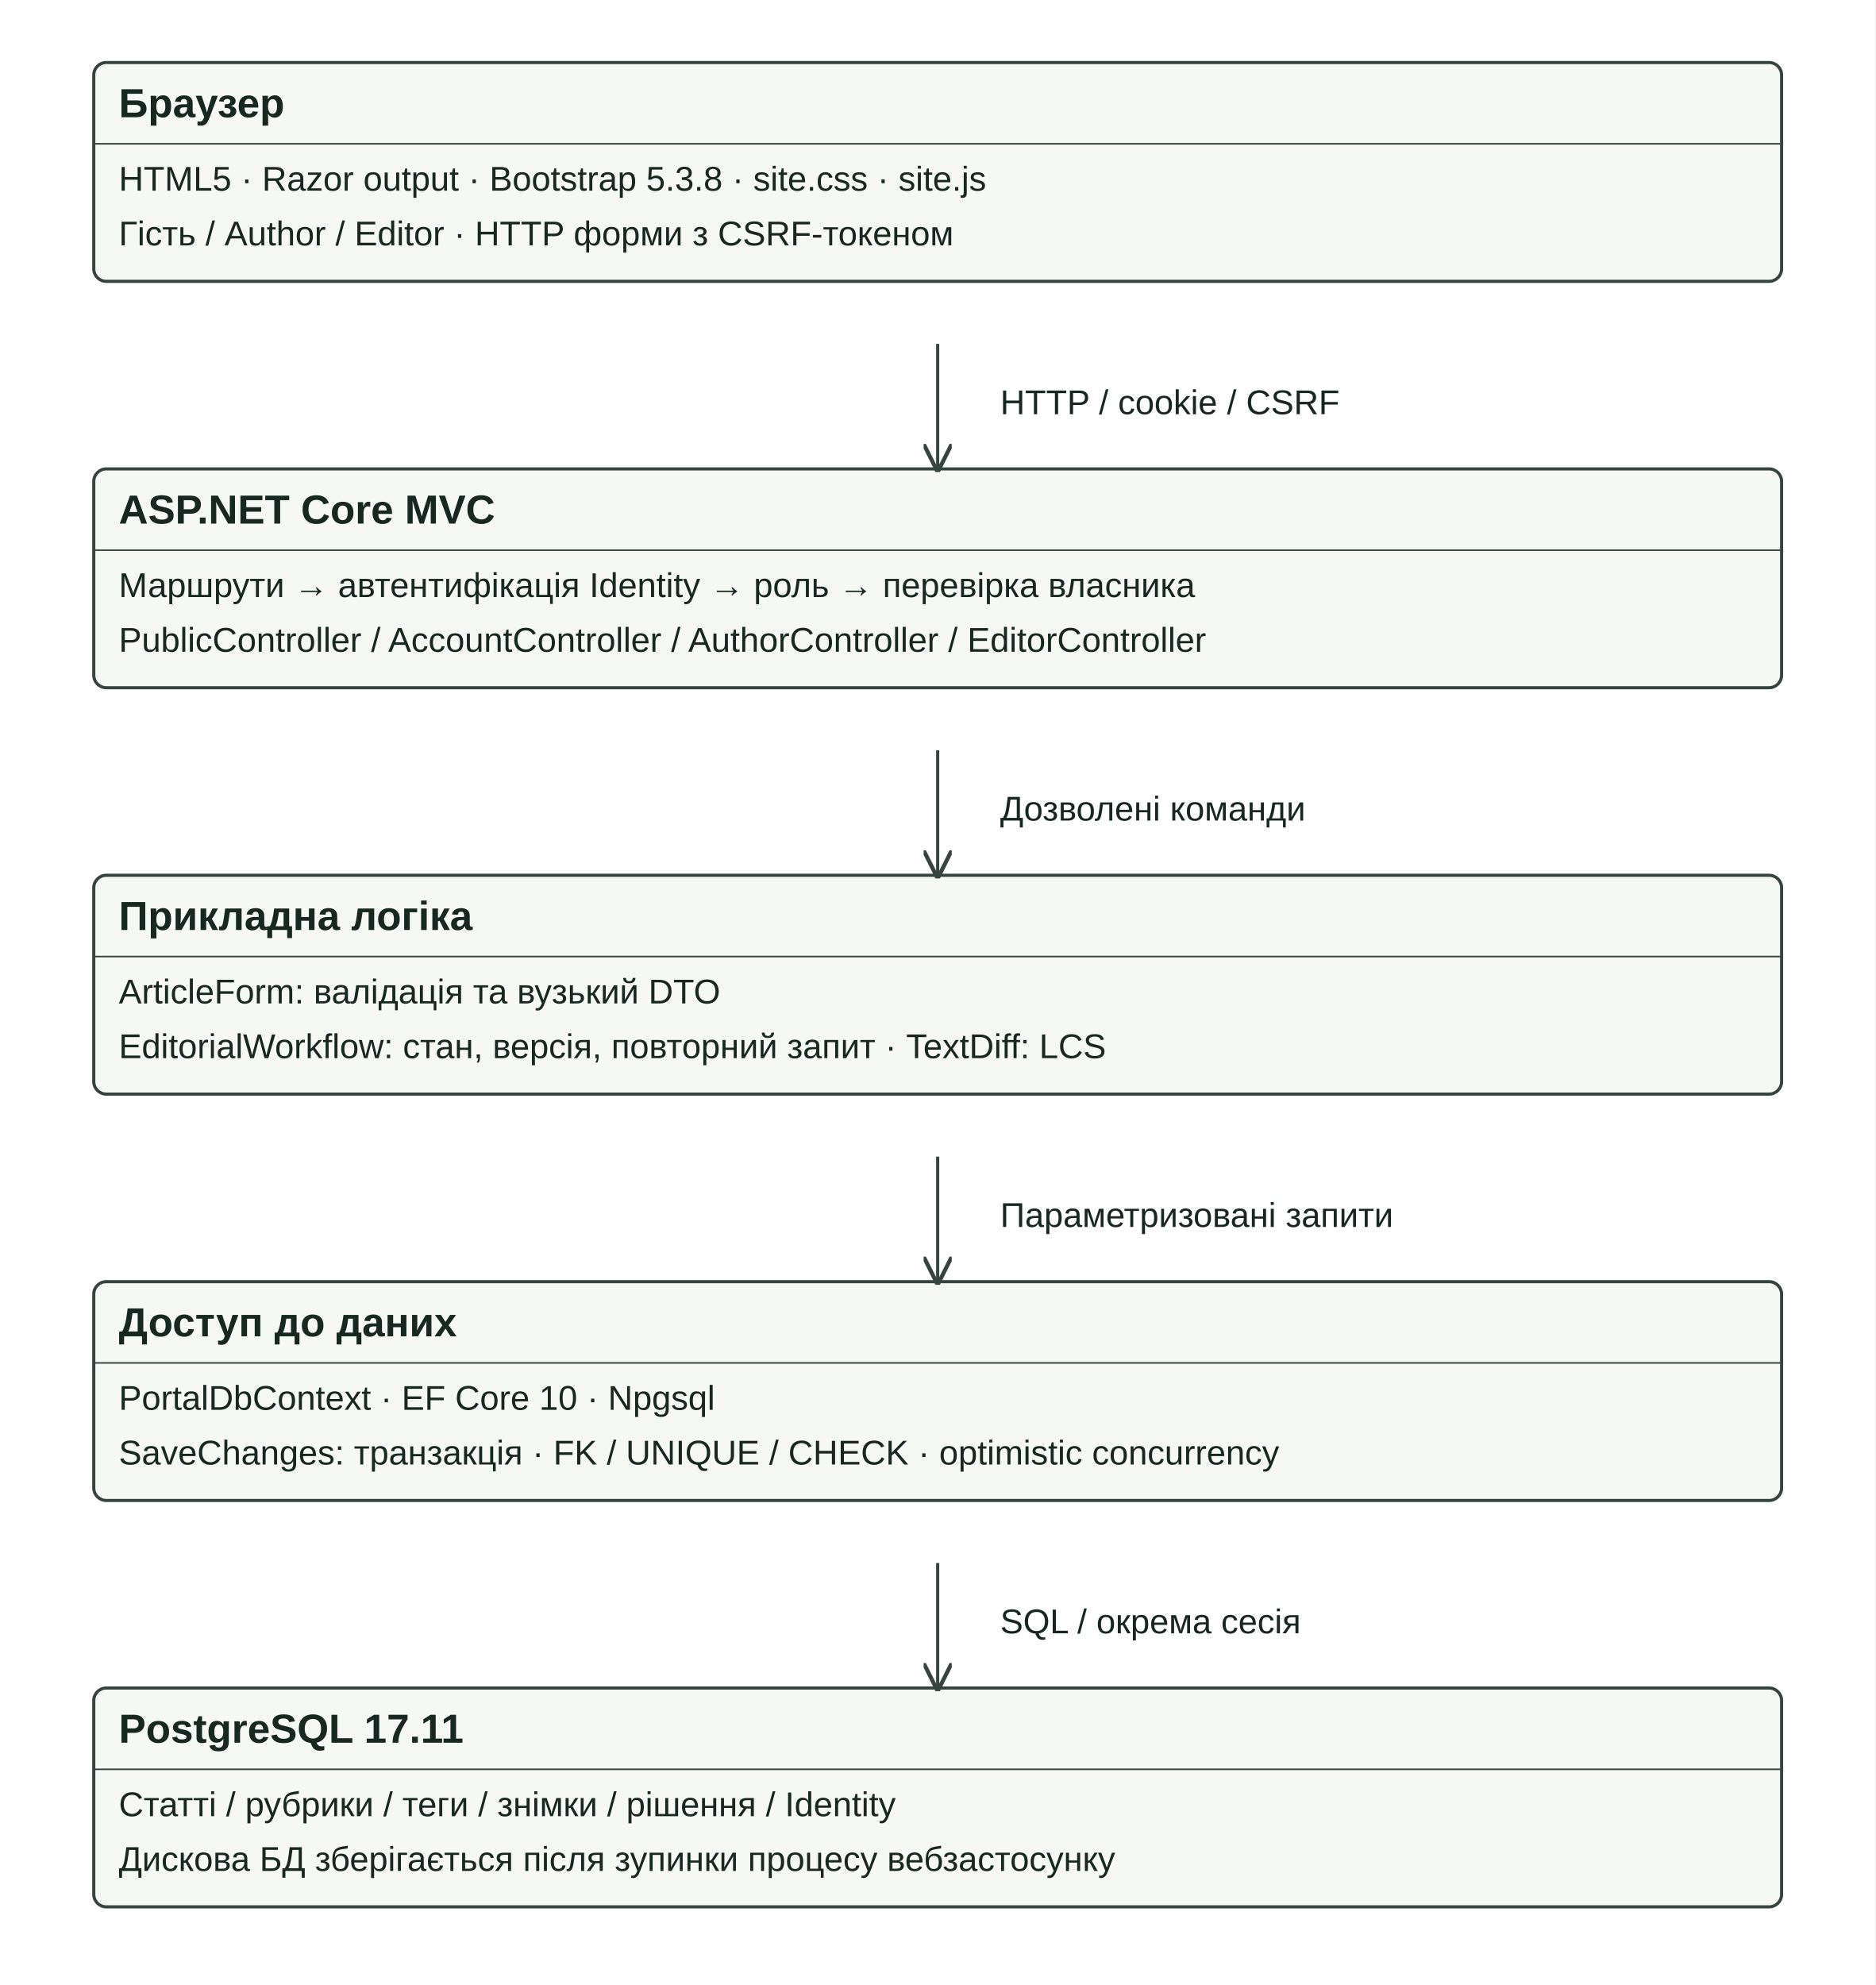
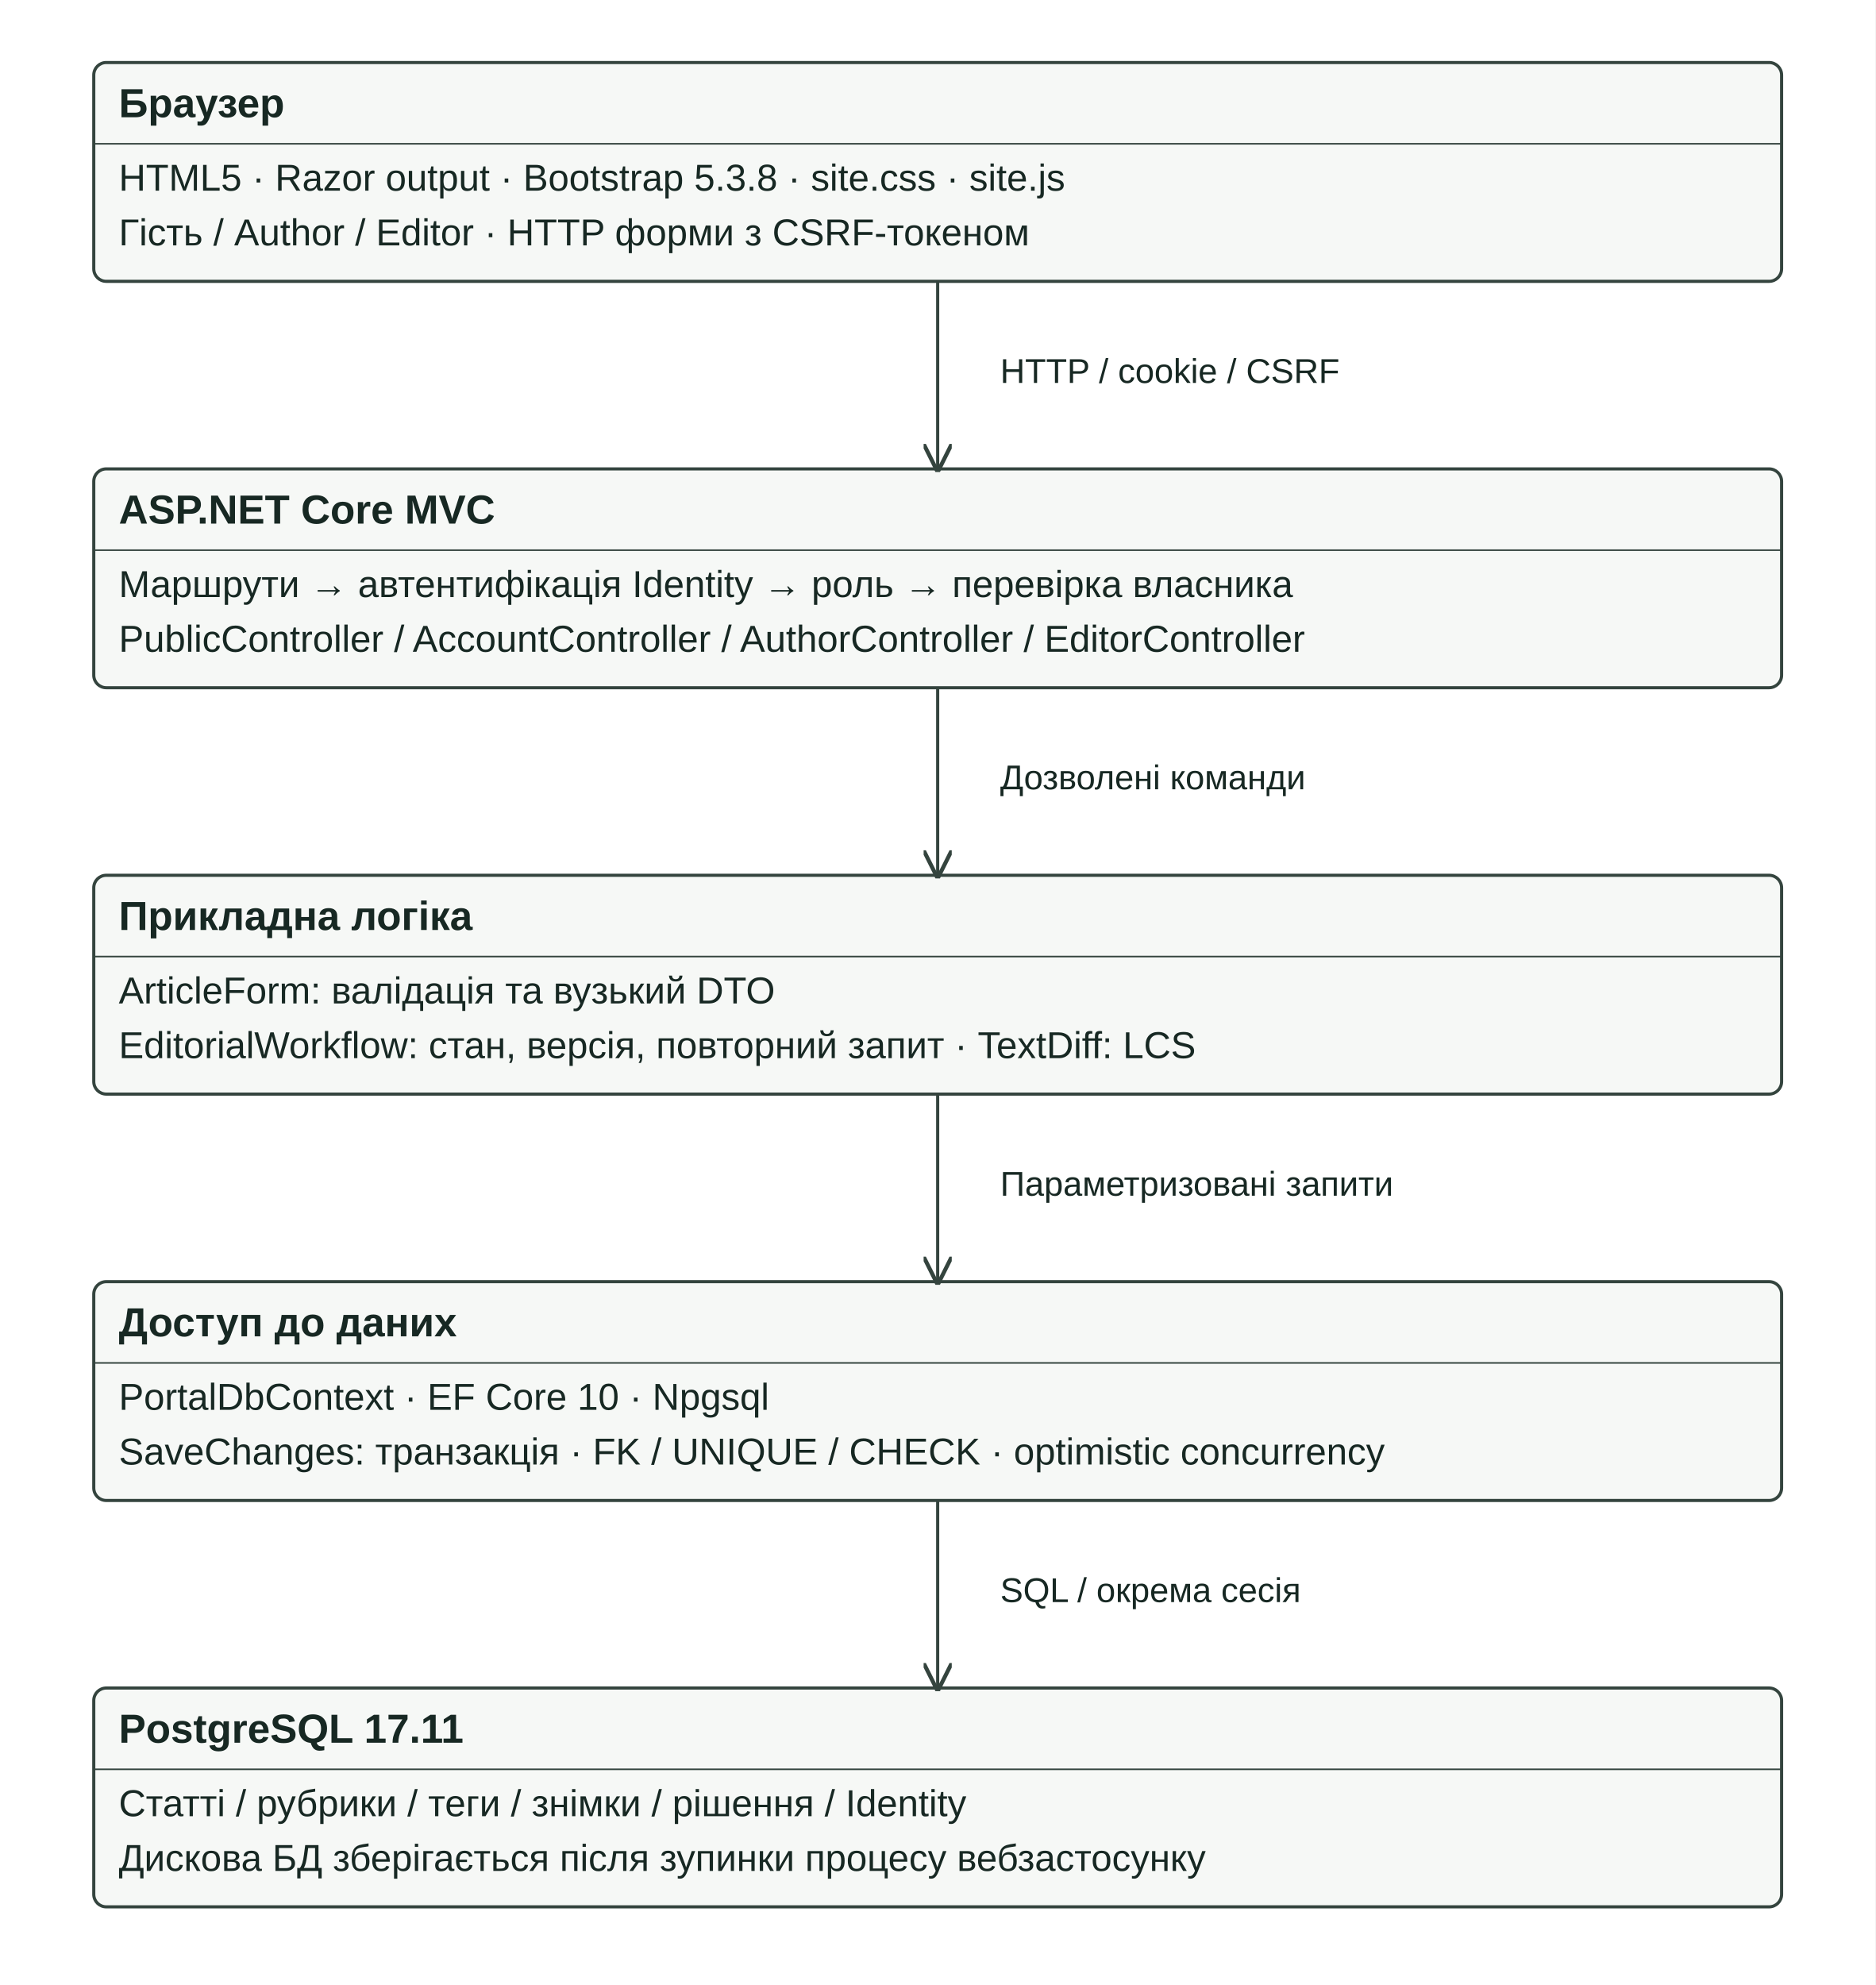
<svg xmlns="http://www.w3.org/2000/svg" width="1200" height="1270" viewBox="0 0 1200 1270">
  <defs>
    <marker id="arrow" markerWidth="9" markerHeight="9" refX="8" refY="4.5" orient="auto">
      <path d="M0 0L9 4.5L0 9" fill="none" stroke="#34443e" stroke-width="1.3" />
    </marker>
  </defs>
  <rect width="100%" height="100%" fill="white" />
  <rect x="60" y="40" width="1080" height="140" rx="8" fill="#f6f8f6" stroke="#34443e" stroke-width="2" />
  <path d="M60 92H1140" stroke="#34443e" />
  <text x="76" y="75" font-family="Arial" font-size="26" fill="#172823" text-anchor="start" font-weight="700">Браузер</text>
-   <text x="76" y="122" font-family="Arial" font-size="22" fill="#172823" text-anchor="start" font-weight="400">HTML5 · Razor output · Bootstrap 5.3.8 · site.css · site.js</text>
-   <text x="76" y="157" font-family="Arial" font-size="22" fill="#172823" text-anchor="start" font-weight="400">Гість / Author / Editor · HTTP форми з CSRF-токеном</text>
+   <text x="76" y="122" font-family="Arial" font-size="24" fill="#172823" text-anchor="start" font-weight="400">HTML5 · Razor output · Bootstrap 5.3.8 · site.css · site.js</text>
+   <text x="76" y="157" font-family="Arial" font-size="24" fill="#172823" text-anchor="start" font-weight="400">Гість / Author / Editor · HTTP форми з CSRF-токеном</text>
  <rect x="60" y="300" width="1080" height="140" rx="8" fill="#f6f8f6" stroke="#34443e" stroke-width="2" />
  <path d="M60 352H1140" stroke="#34443e" />
  <text x="76" y="335" font-family="Arial" font-size="26" fill="#172823" text-anchor="start" font-weight="700">ASP.NET Core MVC</text>
-   <text x="76" y="382" font-family="Arial" font-size="22" fill="#172823" text-anchor="start" font-weight="400">Маршрути → автентифікація Identity → роль → перевірка власника</text>
-   <text x="76" y="417" font-family="Arial" font-size="22" fill="#172823" text-anchor="start" font-weight="400">PublicController / AccountController / AuthorController / EditorController</text>
+   <text x="76" y="382" font-family="Arial" font-size="24" fill="#172823" text-anchor="start" font-weight="400">Маршрути → автентифікація Identity → роль → перевірка власника</text>
+   <text x="76" y="417" font-family="Arial" font-size="24" fill="#172823" text-anchor="start" font-weight="400">PublicController / AccountController / AuthorController / EditorController</text>
  <rect x="60" y="560" width="1080" height="140" rx="8" fill="#f6f8f6" stroke="#34443e" stroke-width="2" />
  <path d="M60 612H1140" stroke="#34443e" />
  <text x="76" y="595" font-family="Arial" font-size="26" fill="#172823" text-anchor="start" font-weight="700">Прикладна логіка</text>
-   <text x="76" y="642" font-family="Arial" font-size="22" fill="#172823" text-anchor="start" font-weight="400">ArticleForm: валідація та вузький DTO</text>
-   <text x="76" y="677" font-family="Arial" font-size="22" fill="#172823" text-anchor="start" font-weight="400">EditorialWorkflow: стан, версія, повторний запит · TextDiff: LCS</text>
+   <text x="76" y="642" font-family="Arial" font-size="24" fill="#172823" text-anchor="start" font-weight="400">ArticleForm: валідація та вузький DTO</text>
+   <text x="76" y="677" font-family="Arial" font-size="24" fill="#172823" text-anchor="start" font-weight="400">EditorialWorkflow: стан, версія, повторний запит · TextDiff: LCS</text>
  <rect x="60" y="820" width="1080" height="140" rx="8" fill="#f6f8f6" stroke="#34443e" stroke-width="2" />
  <path d="M60 872H1140" stroke="#34443e" />
  <text x="76" y="855" font-family="Arial" font-size="26" fill="#172823" text-anchor="start" font-weight="700">Доступ до даних</text>
-   <text x="76" y="902" font-family="Arial" font-size="22" fill="#172823" text-anchor="start" font-weight="400">PortalDbContext · EF Core 10 · Npgsql</text>
-   <text x="76" y="937" font-family="Arial" font-size="22" fill="#172823" text-anchor="start" font-weight="400">SaveChanges: транзакція · FK / UNIQUE / CHECK · optimistic concurrency</text>
+   <text x="76" y="902" font-family="Arial" font-size="24" fill="#172823" text-anchor="start" font-weight="400">PortalDbContext · EF Core 10 · Npgsql</text>
+   <text x="76" y="937" font-family="Arial" font-size="24" fill="#172823" text-anchor="start" font-weight="400">SaveChanges: транзакція · FK / UNIQUE / CHECK · optimistic concurrency</text>
  <rect x="60" y="1080" width="1080" height="140" rx="8" fill="#f6f8f6" stroke="#34443e" stroke-width="2" />
  <path d="M60 1132H1140" stroke="#34443e" />
  <text x="76" y="1115" font-family="Arial" font-size="26" fill="#172823" text-anchor="start" font-weight="700">PostgreSQL 17.11</text>
-   <text x="76" y="1162" font-family="Arial" font-size="22" fill="#172823" text-anchor="start" font-weight="400">Статті / рубрики / теги / знімки / рішення / Identity</text>
-   <text x="76" y="1197" font-family="Arial" font-size="22" fill="#172823" text-anchor="start" font-weight="400">Дискова БД зберігається після зупинки процесу вебзастосунку</text>
-   <polyline points="600,220 600,300" fill="none" stroke="#34443e" stroke-width="2" marker-end="url(#arrow)" />
-   <rect x="636" y="242" width="240" height="30" fill="white" />
-   <text x="640" y="265" font-family="Arial" font-size="22" fill="#172823" text-anchor="start" font-weight="400">HTTP / cookie / CSRF</text>
-   <polyline points="600,480 600,560" fill="none" stroke="#34443e" stroke-width="2" marker-end="url(#arrow)" />
-   <rect x="636" y="502" width="204" height="30" fill="white" />
-   <text x="640" y="525" font-family="Arial" font-size="22" fill="#172823" text-anchor="start" font-weight="400">Дозволені команди</text>
-   <polyline points="600,740 600,820" fill="none" stroke="#34443e" stroke-width="2" marker-end="url(#arrow)" />
-   <rect x="636" y="762" width="264" height="30" fill="white" />
-   <text x="640" y="785" font-family="Arial" font-size="22" fill="#172823" text-anchor="start" font-weight="400">Параметризовані запити</text>
-   <polyline points="600,1000 600,1080" fill="none" stroke="#34443e" stroke-width="2" marker-end="url(#arrow)" />
-   <rect x="636" y="1022" width="216" height="30" fill="white" />
-   <text x="640" y="1045" font-family="Arial" font-size="22" fill="#172823" text-anchor="start" font-weight="400">SQL / окрема сесія</text>
+   <text x="76" y="1162" font-family="Arial" font-size="24" fill="#172823" text-anchor="start" font-weight="400">Статті / рубрики / теги / знімки / рішення / Identity</text>
+   <text x="76" y="1197" font-family="Arial" font-size="24" fill="#172823" text-anchor="start" font-weight="400">Дискова БД зберігається після зупинки процесу вебзастосунку</text>
+   <polyline points="600,180 600,300" fill="none" stroke="#34443e" stroke-width="2" marker-end="url(#arrow)" />
+   <rect x="636" y="222" width="240" height="30" fill="white" />
+   <text x="640" y="245" font-family="Arial" font-size="22" fill="#172823" text-anchor="start" font-weight="400">HTTP / cookie / CSRF</text>
+   <polyline points="600,440 600,560" fill="none" stroke="#34443e" stroke-width="2" marker-end="url(#arrow)" />
+   <rect x="636" y="482" width="204" height="30" fill="white" />
+   <text x="640" y="505" font-family="Arial" font-size="22" fill="#172823" text-anchor="start" font-weight="400">Дозволені команди</text>
+   <polyline points="600,700 600,820" fill="none" stroke="#34443e" stroke-width="2" marker-end="url(#arrow)" />
+   <rect x="636" y="742" width="264" height="30" fill="white" />
+   <text x="640" y="765" font-family="Arial" font-size="22" fill="#172823" text-anchor="start" font-weight="400">Параметризовані запити</text>
+   <polyline points="600,960 600,1080" fill="none" stroke="#34443e" stroke-width="2" marker-end="url(#arrow)" />
+   <rect x="636" y="1002" width="216" height="30" fill="white" />
+   <text x="640" y="1025" font-family="Arial" font-size="22" fill="#172823" text-anchor="start" font-weight="400">SQL / окрема сесія</text>
</svg>
